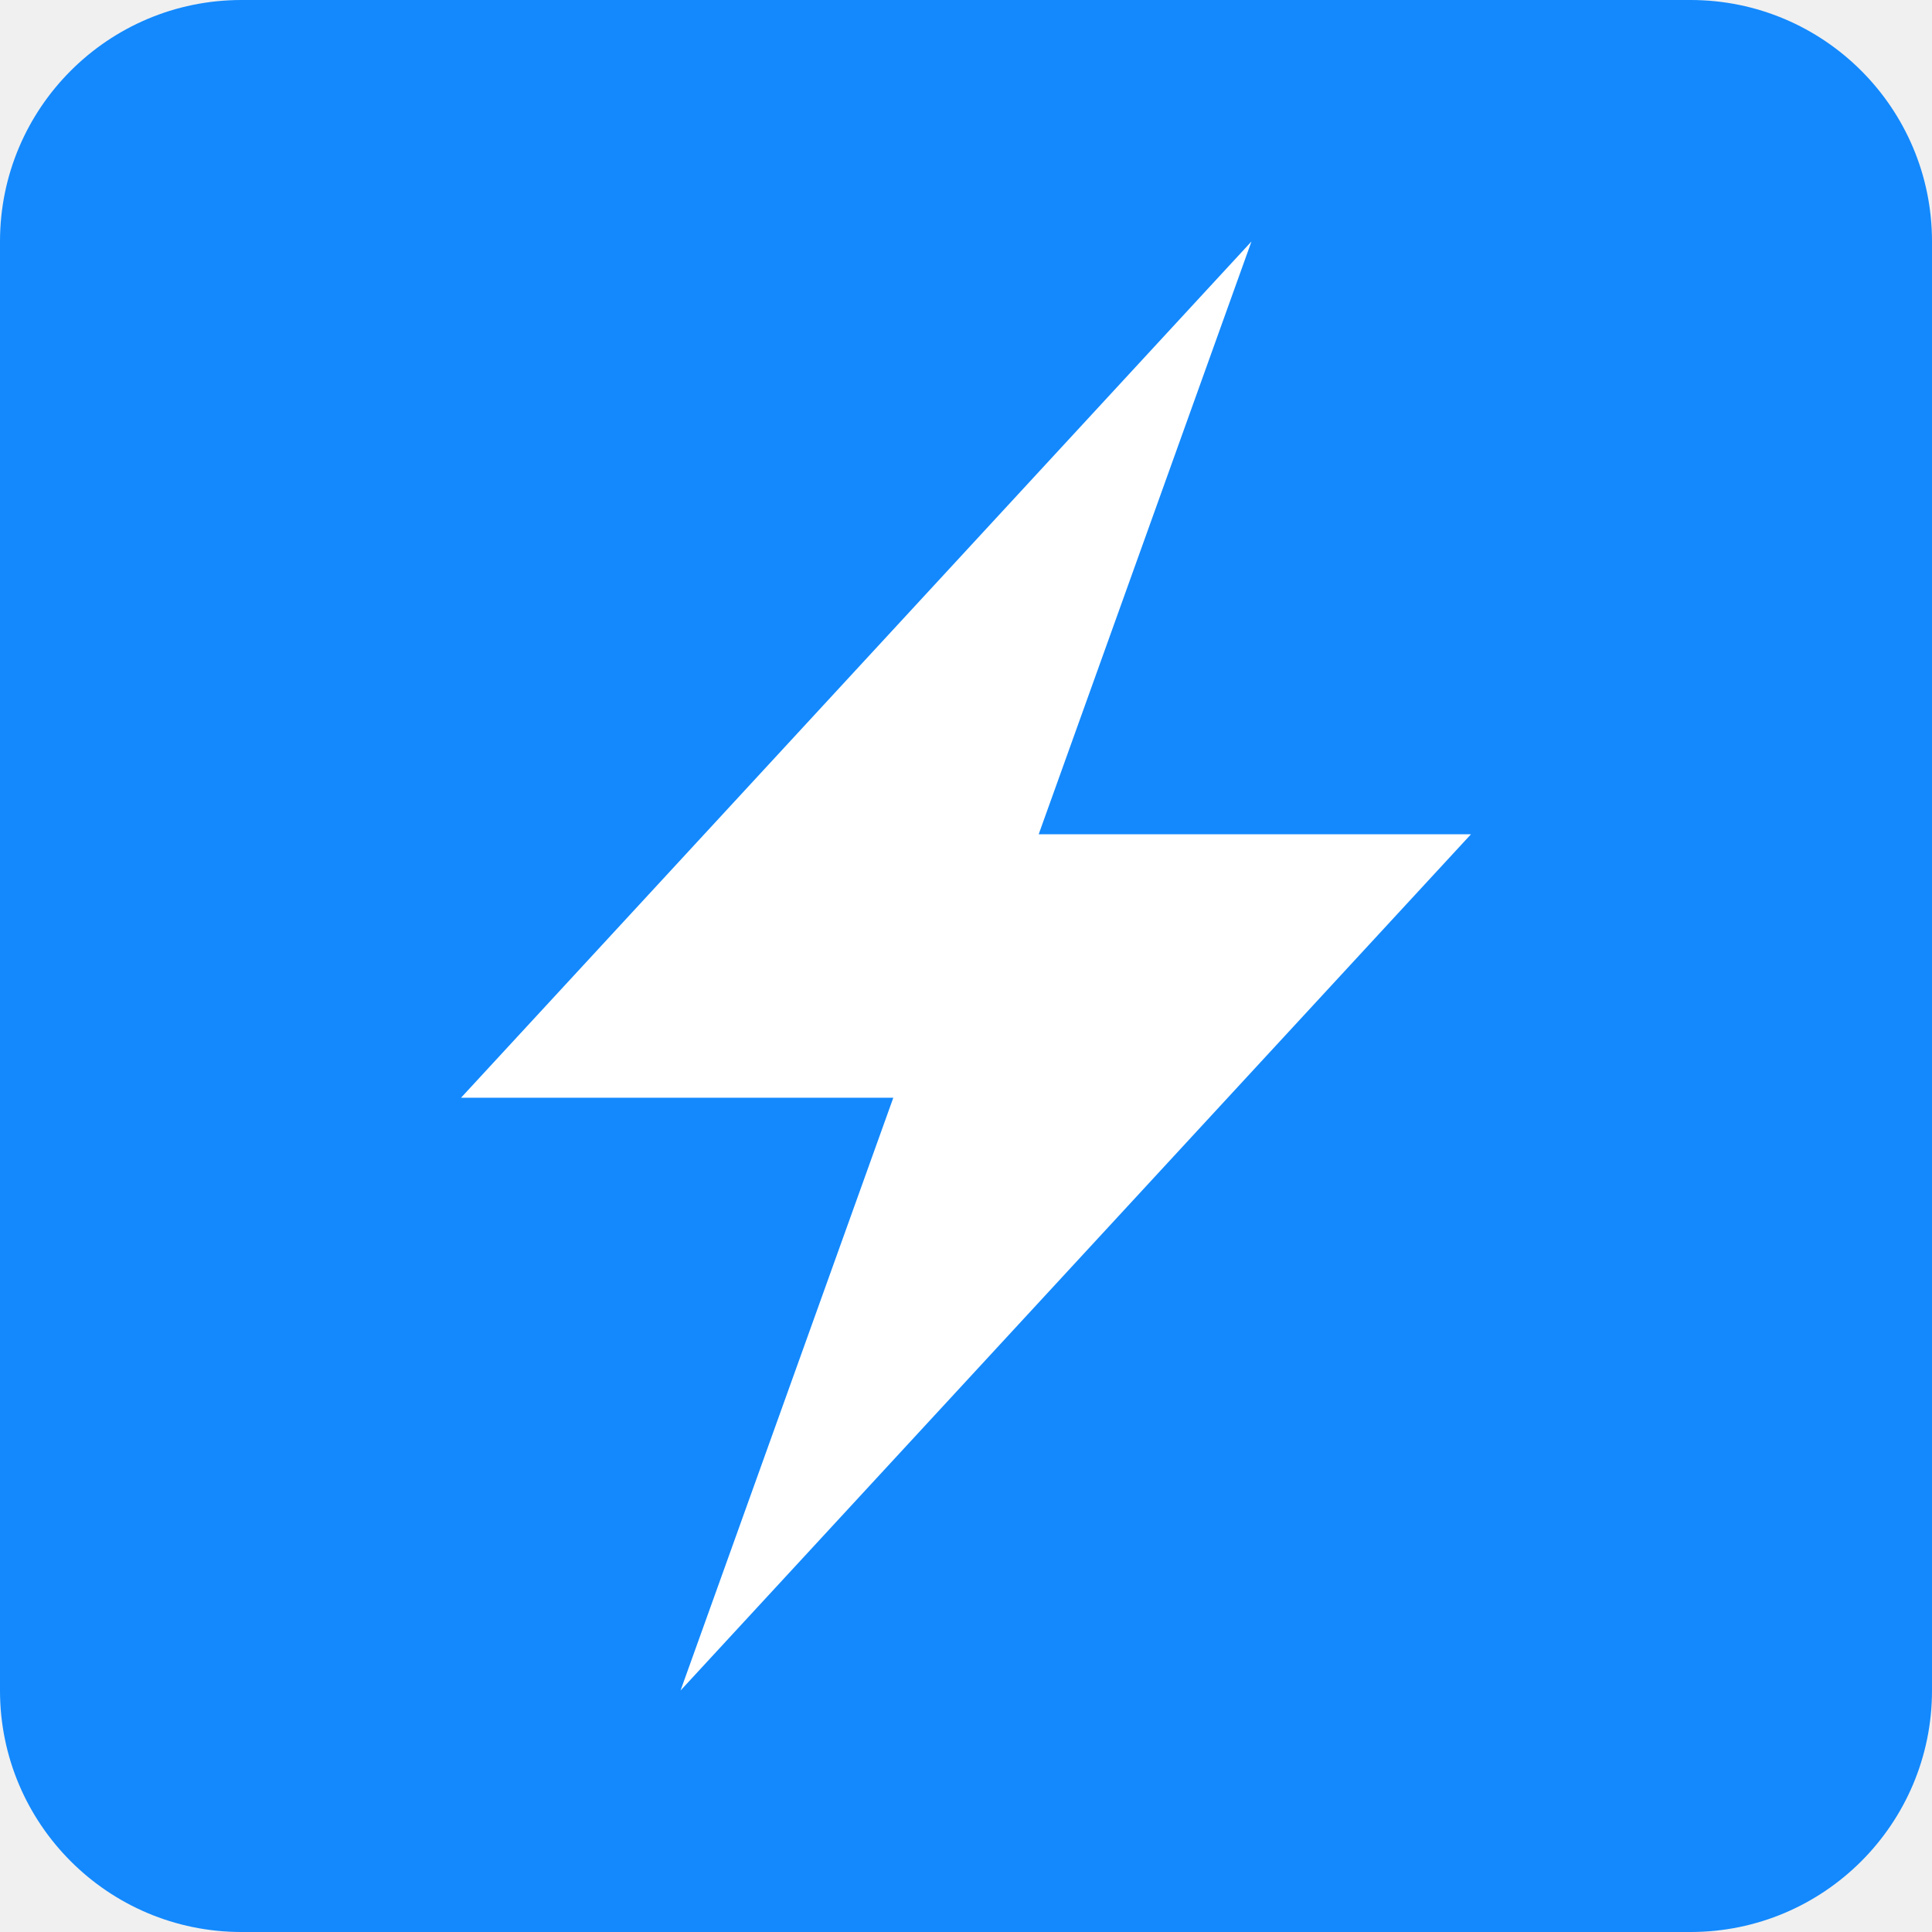
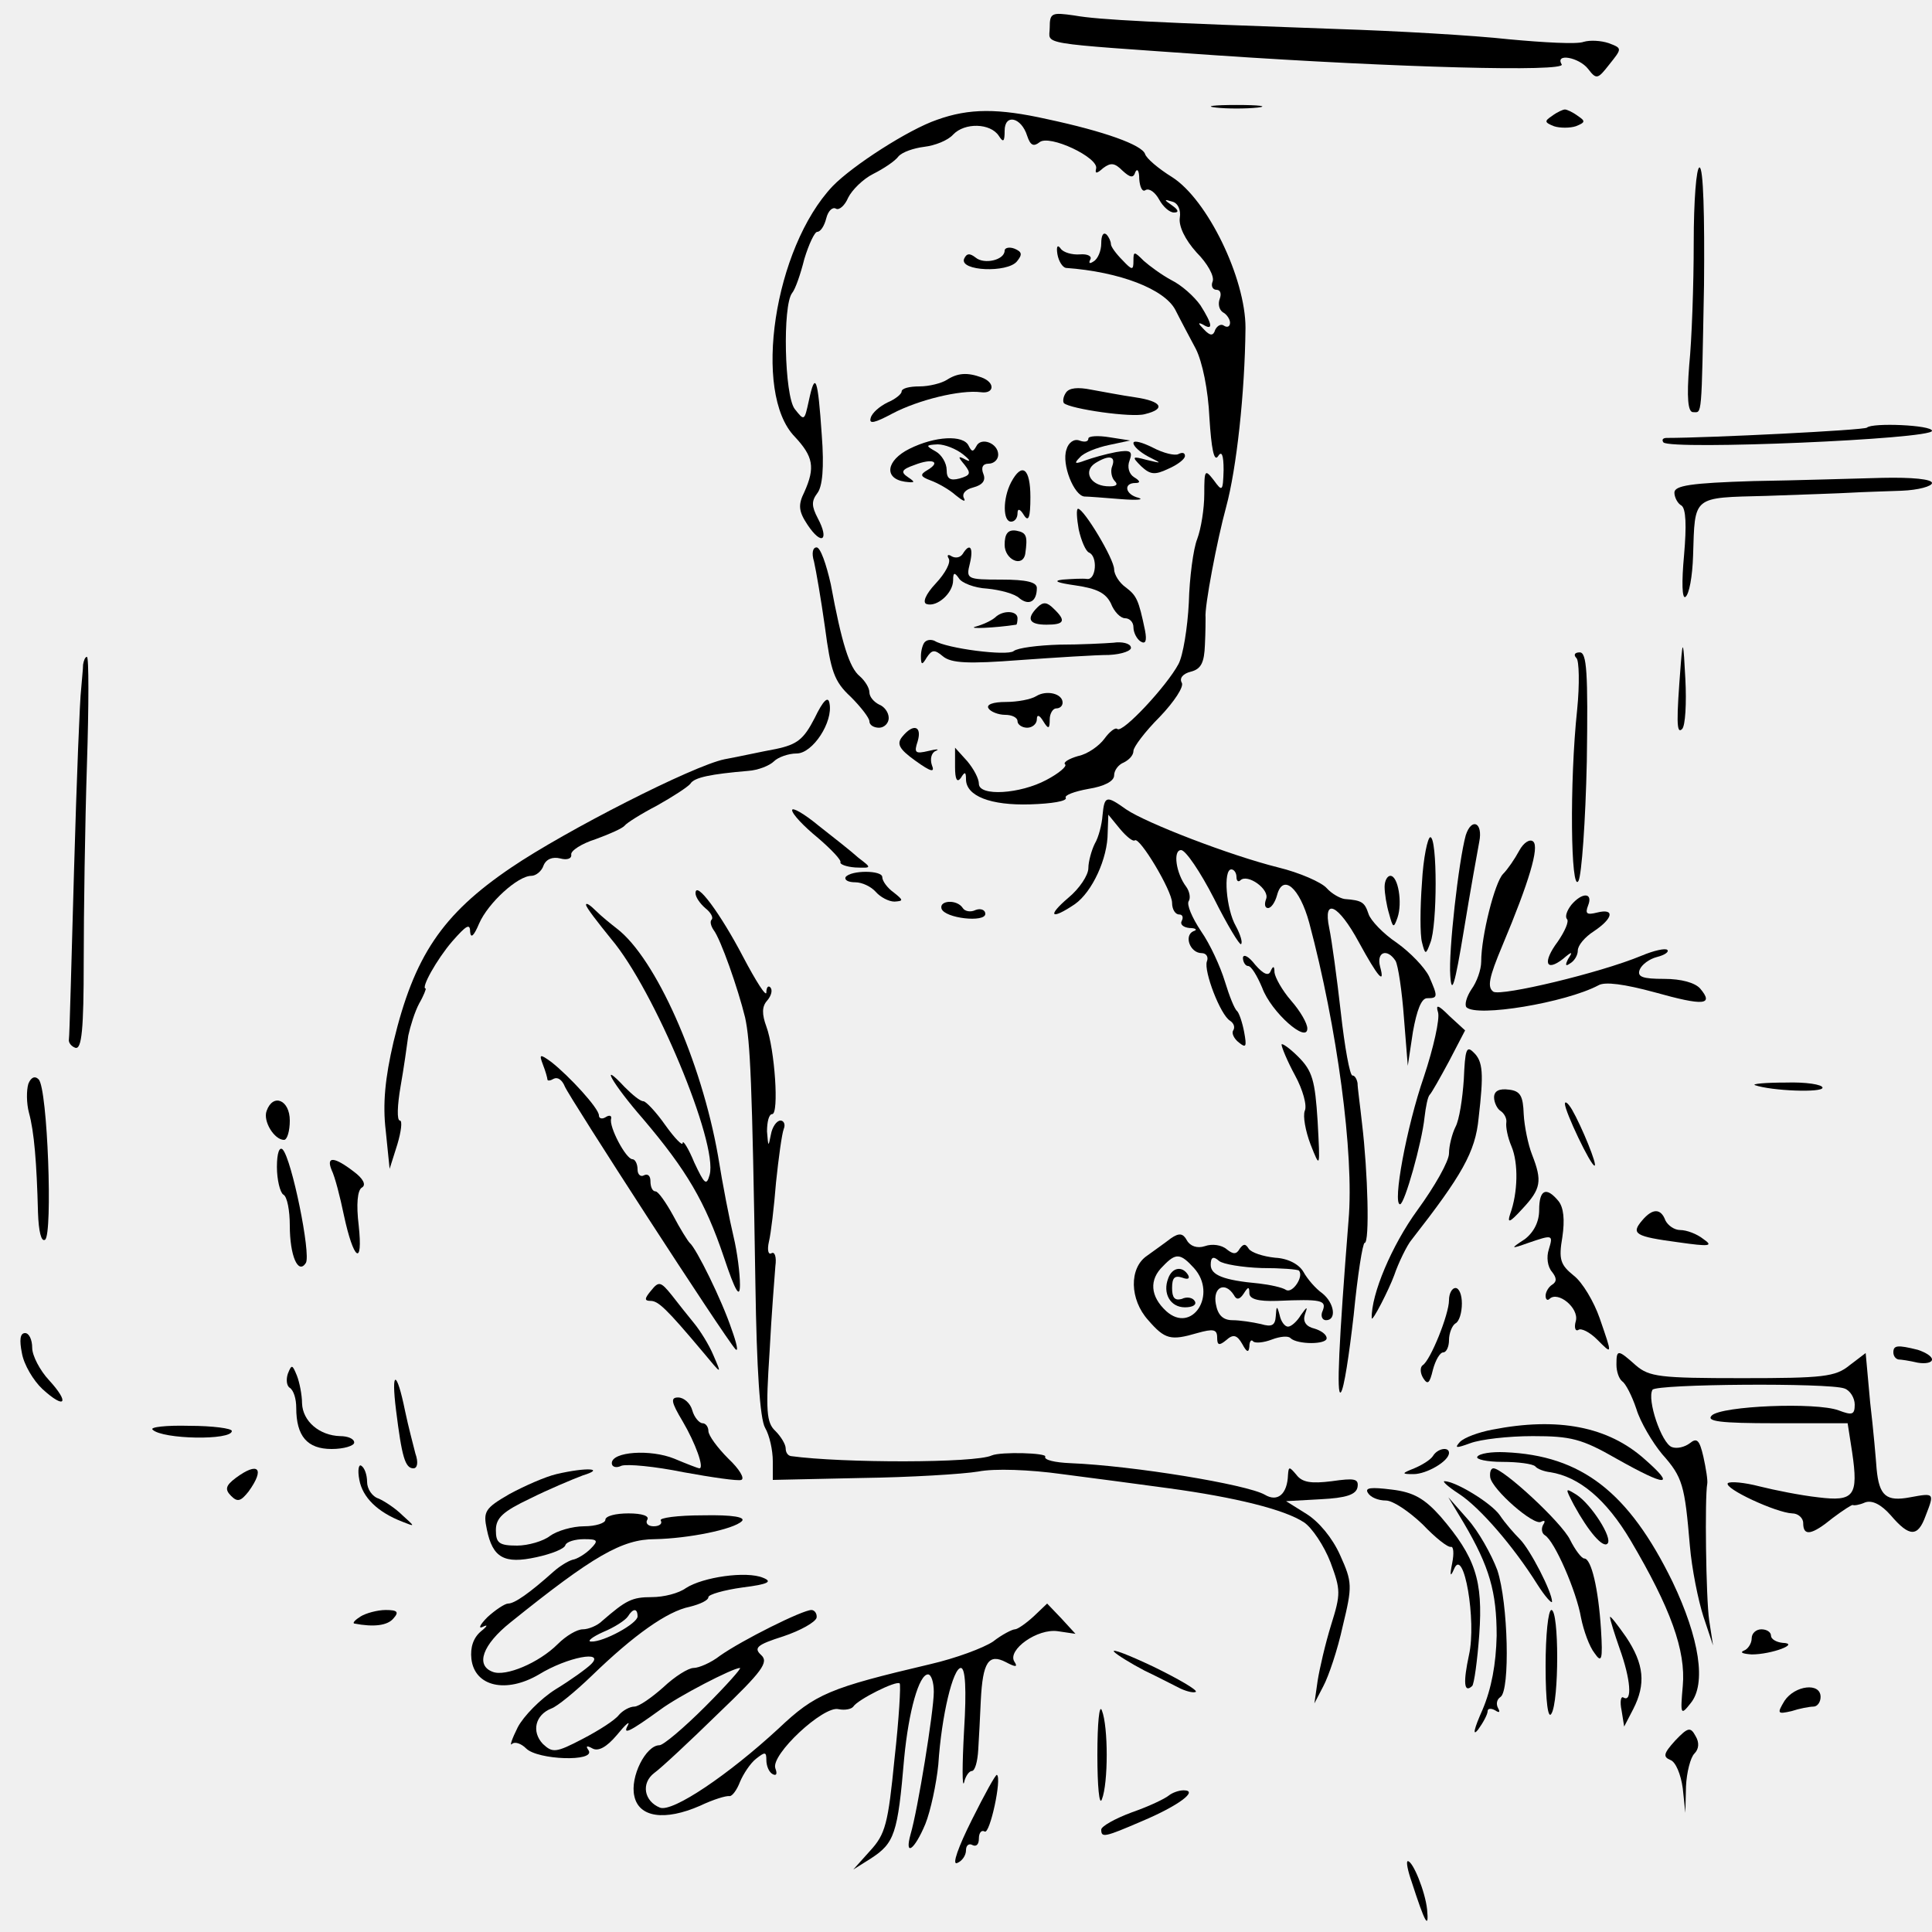
- <svg xmlns="http://www.w3.org/2000/svg" viewBox="0 0 16 16" width="16" height="16">
-   <rect width="16" height="16" rx="2" fill="#1389fd" />
-   <path d="M7.398 9.091h-3.58L10.364 2 8.602 6.909h3.58L5.636 14l1.762-4.909Z" fill="#fff" />
+ <svg xmlns="http://www.w3.org/2000/svg" version="1.0" width="300pt" height="300pt" viewBox="0 0 300 300" preserveAspectRatio="xMidYMid meet">
+   <g transform="translate(0,300) scale(0.1,-0.1)" fill="#000000" stroke="none">
+     <path d="M1630 2957 c0 -27 -26 -23 260 -43 280 -19 542 -26 535 -14 -11 18 27 11 41 -7 13 -17 15 -16 33 7 20 25 20 25 -1 33 -12 4 -29 5 -39 2 -10 -4 -62 -1 -116 4 -54 6 -174 13 -268 16 -280 10 -368 14 -407 21 -35 5 -38 4 -38 -19z" />
+     <path d="M1888 2833 c17 -2 47 -2 65 0 17 2 3 4 -33 4 -36 0 -50 -2 -32 -4z" />
+     <path d="M1455 2814 c-44 -15 -131 -71 -162 -103 -91 -96 -125 -321 -59 -389 29 -31 32 -48 15 -86 -10 -20 -9 -30 5 -51 22 -33 34 -24 16 10 -10 19 -10 27 -1 39 8 10 11 39 7 91 -6 88 -10 100 -20 53 -7 -32 -7 -32 -22 -13 -16 21 -19 161 -4 180 5 6 13 29 19 53 7 23 16 42 20 42 5 0 11 9 14 21 3 12 10 18 15 15 5 -3 14 5 19 17 6 12 23 29 39 37 16 8 34 20 39 27 6 7 24 13 40 15 17 2 37 10 45 19 18 19 58 18 71 -2 7 -11 9 -9 9 8 0 27 26 21 35 -8 5 -15 10 -17 19 -10 15 13 93 -24 88 -41 -2 -8 1 -8 11 1 12 9 18 8 30 -4 12 -11 17 -12 20 -2 3 6 6 2 6 -11 1 -13 5 -21 10 -17 6 3 15 -4 21 -15 6 -11 16 -20 23 -20 8 0 7 4 -3 11 -13 9 -13 10 0 6 9 -2 14 -13 12 -25 -2 -13 8 -34 26 -54 17 -17 28 -37 25 -45 -3 -7 0 -13 6 -13 6 0 8 -6 5 -14 -3 -8 -1 -17 5 -21 6 -3 11 -11 11 -16 0 -6 -4 -8 -9 -5 -5 4 -11 0 -14 -6 -3 -10 -8 -10 -18 1 -9 9 -9 11 -1 7 16 -10 15 0 -4 30 -10 14 -29 31 -45 39 -15 8 -34 22 -43 30 -15 15 -16 15 -16 0 0 -15 -2 -15 -17 1 -10 10 -18 21 -18 25 0 4 -3 11 -7 15 -5 4 -8 -2 -8 -14 0 -11 -5 -24 -12 -28 -6 -4 -8 -3 -5 3 3 5 -4 9 -16 8 -12 -1 -26 3 -30 9 -5 7 -7 3 -5 -9 2 -11 8 -20 13 -21 84 -6 153 -33 170 -65 8 -16 23 -44 32 -61 10 -20 19 -63 21 -107 3 -47 7 -68 13 -60 6 10 9 3 9 -21 -1 -33 -2 -34 -15 -16 -14 18 -15 17 -15 -21 0 -23 -5 -54 -11 -70 -6 -15 -12 -60 -13 -99 -2 -39 -9 -82 -16 -95 -18 -34 -87 -108 -95 -101 -3 3 -12 -4 -20 -15 -8 -11 -26 -24 -41 -27 -14 -4 -24 -10 -20 -13 3 -3 -10 -14 -29 -24 -41 -22 -105 -26 -105 -6 0 8 -8 23 -18 35 l-19 21 0 -30 c0 -19 3 -25 9 -17 6 10 8 10 8 -2 0 -26 38 -41 100 -39 33 1 57 5 55 10 -3 4 13 10 35 14 25 4 40 12 40 21 0 8 7 17 15 20 8 4 15 11 15 18 0 6 18 30 41 53 22 23 38 47 34 53 -4 7 2 14 14 17 16 4 21 14 22 42 1 20 1 39 1 42 -2 16 18 121 32 172 16 59 29 176 30 278 0 77 -59 199 -114 234 -21 13 -40 29 -42 36 -5 14 -63 35 -152 54 -76 17 -121 17 -171 -1z" />
+     <path d="M2410 2820 c-12 -8 -12 -10 3 -16 9 -3 25 -3 34 0 15 6 15 8 3 16 -8 6 -17 10 -20 10 -3 0 -12 -4 -20 -10z" />
+     <path d="M2630 2623 c0 -65 -3 -151 -7 -190 -4 -51 -2 -73 6 -73 14 0 13 -13 17 198 1 107 -1 182 -7 182 -5 0 -9 -52 -9 -117z" />
+     <path d="M1560 2611 c0 -15 -32 -22 -45 -11 -9 7 -14 7 -18 -2 -7 -19 67 -22 82 -4 9 11 8 15 -4 20 -8 3 -15 1 -15 -3z" />
+     <path d="M1470 2410 c-8 -5 -27 -10 -42 -10 -16 0 -28 -3 -28 -8 0 -4 -10 -12 -22 -17 -12 -6 -24 -16 -26 -24 -3 -10 6 -8 34 7 40 21 105 37 137 33 21 -3 23 15 1 23 -22 8 -37 7 -54 -4z" />
+     <path d="M1655 2390 c-4 -6 -5 -13 -3 -16 10 -9 106 -23 126 -17 33 8 26 20 -15 26 -21 3 -52 9 -69 12 -20 4 -34 3 -39 -5z" />
+     <path d="M2899 2336 c-4 -4 -246 -16 -311 -16 -6 0 -8 -3 -5 -7 13 -12 417 5 417 18 0 9 -93 13 -101 5z" />
+     <path d="M1690 2319 c0 -5 -6 -6 -14 -3 -8 3 -17 -3 -20 -14 -8 -23 12 -72 28 -73 6 0 31 -2 56 -4 25 -2 37 -1 28 2 -21 5 -24 23 -5 23 8 0 8 3 -2 9 -8 5 -11 16 -7 26 5 14 2 17 -21 13 -16 -3 -37 -9 -48 -13 -16 -6 -18 -5 -8 5 6 7 26 15 45 19 l33 7 -32 5 c-18 3 -33 2 -33 -2z m37 -43 c-3 -7 -1 -18 4 -23 6 -6 2 -9 -13 -8 -26 2 -36 24 -17 36 21 13 32 11 26 -5z" />
+     <path d="M1412 2303 c-36 -18 -40 -46 -7 -51 16 -2 17 -1 5 7 -12 8 -10 12 10 19 28 11 42 5 20 -8 -12 -7 -11 -10 5 -16 11 -4 29 -14 39 -23 11 -9 16 -11 13 -5 -4 7 2 14 14 17 15 4 20 11 16 21 -4 10 -1 16 8 16 8 0 15 6 15 14 0 18 -27 28 -34 13 -5 -9 -7 -9 -12 1 -8 17 -52 15 -92 -5z m84 -9 c10 -8 12 -12 4 -8 -13 7 -13 5 -2 -8 10 -13 9 -16 -8 -21 -15 -4 -20 0 -20 13 0 11 -8 24 -17 29 -16 9 -16 10 3 11 11 0 29 -7 40 -16z" />
+     <path d="M1760 2312 c0 -5 10 -14 23 -21 22 -11 22 -11 -3 -5 -22 6 -23 5 -8 -10 14 -13 21 -14 42 -4 14 6 26 15 26 20 0 5 -4 6 -10 3 -5 -3 -23 1 -40 10 -16 8 -30 12 -30 7z" />
+     <path d="M1570 2251 c-13 -25 -13 -61 0 -61 6 0 10 6 10 13 0 8 4 7 10 -3 7 -11 10 -4 10 28 0 45 -13 55 -30 23z" />
+     <path d="M2723 2253 c-98 -3 -123 -7 -123 -18 0 -7 5 -17 11 -20 7 -5 8 -31 4 -77 -4 -43 -3 -68 2 -65 6 4 11 32 12 64 3 94 -2 90 114 93 56 2 116 4 132 5 17 1 51 2 78 3 26 1 47 7 47 12 0 6 -31 9 -77 8 -43 -1 -133 -4 -200 -5z" />
+     <path d="M1675 2178 c4 -18 11 -34 16 -36 14 -6 11 -43 -3 -41 -7 1 -24 0 -38 -1 -16 -2 -8 -5 20 -9 34 -5 47 -12 55 -28 5 -13 15 -23 22 -23 7 0 13 -6 13 -14 0 -8 5 -18 11 -22 8 -5 10 1 7 17 -10 48 -13 54 -30 67 -10 7 -18 20 -18 28 0 16 -47 94 -56 94 -3 0 -2 -15 1 -32z" />
+     <path d="M1560 2154 c0 -23 28 -36 32 -14 4 28 2 33 -14 36 -13 2 -18 -5 -18 -22z" />
+     <path d="M1264 2128 c3 -13 11 -59 17 -102 9 -68 14 -84 40 -108 16 -16 29 -33 29 -38 0 -6 7 -10 15 -10 8 0 15 7 15 15 0 9 -7 18 -15 21 -8 4 -15 12 -15 19 0 7 -7 18 -15 25 -16 13 -28 51 -45 143 -7 31 -16 57 -22 57 -6 0 -8 -9 -4 -22z" />
+     <path d="M1495 2140 c-4 -6 -11 -7 -17 -4 -6 4 -8 2 -5 -3 4 -6 -5 -23 -20 -39 -16 -17 -21 -30 -14 -32 16 -5 41 17 41 37 0 12 2 13 9 3 4 -7 24 -15 44 -16 20 -2 43 -8 50 -15 15 -12 27 -5 27 16 0 9 -16 13 -55 13 -54 0 -55 1 -49 25 6 25 0 33 -11 15z" />
+     <path d="M1611 2057 c-18 -18 -13 -27 14 -27 28 0 31 6 11 25 -10 10 -16 11 -25 2z" />
+     <path d="M1545 2041 c-6 -5 -19 -11 -30 -14 -15 -4 31 -2 63 3 1 0 2 5 2 10 0 12 -23 13 -35 1z" />
+     <path d="M1436 2003 c-3 -3 -6 -13 -6 -22 0 -14 2 -14 9 -2 8 12 12 13 25 2 13 -11 40 -12 119 -6 56 4 119 8 139 8 21 1 36 7 34 12 -1 6 -14 9 -27 7 -13 -1 -51 -3 -84 -3 -33 -1 -65 -5 -71 -10 -10 -8 -104 4 -123 16 -5 2 -11 2 -15 -2z" />
+     <path d="M2610 1970 c-7 -89 -7 -111 2 -102 5 5 7 40 5 78 -3 58 -4 62 -7 24z" />
+     <path d="M2448 1978 c4 -4 5 -40 1 -80 -12 -112 -10 -286 2 -266 5 9 11 93 13 186 2 138 0 169 -11 169 -8 0 -10 -4 -5 -9z" />
+     <path d="M129 1968 c0 -7 -2 -24 -3 -38 -2 -14 -7 -140 -11 -280 -4 -140 -7 -259 -8 -264 -1 -5 4 -11 10 -13 10 -3 13 29 13 134 0 76 2 213 5 306 3 92 3 167 0 167 -3 0 -5 -6 -6 -12z" />
+     <path d="M1609 1919 c-8 -5 -29 -9 -47 -9 -20 0 -31 -4 -27 -10 3 -5 15 -10 26 -10 10 0 19 -4 19 -10 0 -5 7 -10 15 -10 8 0 15 6 15 13 0 8 4 7 10 -3 8 -13 10 -12 10 3 0 9 5 17 10 17 6 0 10 4 10 9 0 14 -25 20 -41 10z" />
+     <path d="M1265 1885 c-17 -33 -27 -41 -60 -48 -22 -4 -58 -12 -80 -16 -49 -10 -247 -111 -331 -168 -108 -73 -151 -138 -183 -271 -13 -56 -17 -96 -12 -138 l6 -59 12 38 c6 20 8 37 4 37 -5 0 -4 24 1 53 5 28 10 64 12 79 3 14 10 37 17 50 7 12 11 23 10 23 -8 0 17 45 41 73 22 25 28 29 28 15 1 -11 6 -6 14 13 14 32 60 74 81 74 7 0 16 7 19 16 4 10 14 14 26 11 11 -3 18 0 17 6 -1 6 16 17 38 24 22 8 42 17 45 21 3 4 25 18 50 31 25 14 48 29 52 34 6 10 32 15 90 20 15 1 33 8 40 15 6 6 22 12 35 12 25 0 57 49 51 78 -2 12 -10 4 -23 -23z" />
+     <path d="M1401 1856 c-9 -11 -5 -19 20 -37 25 -18 31 -19 26 -7 -3 9 -1 19 6 22 7 3 1 3 -11 0 -21 -5 -23 -3 -17 15 7 24 -7 28 -24 7z" />
+     <path d="M1712 1734 c-1 -14 -6 -34 -12 -44 -5 -10 -10 -28 -10 -38 0 -11 -14 -32 -31 -46 -34 -29 -27 -35 10 -10 27 19 51 71 51 111 l1 28 18 -22 c10 -12 20 -20 23 -18 7 7 58 -78 58 -97 0 -10 5 -18 11 -18 5 0 7 -4 4 -10 -3 -5 2 -10 12 -11 10 0 13 -3 6 -5 -15 -7 -5 -34 13 -34 7 0 11 -6 8 -13 -5 -15 21 -83 36 -92 6 -4 8 -10 5 -15 -3 -4 1 -13 9 -19 11 -9 12 -6 8 16 -3 16 -8 30 -11 33 -4 3 -12 23 -19 46 -7 23 -23 58 -37 78 -14 21 -23 42 -19 47 3 5 1 15 -4 22 -16 21 -21 57 -8 57 7 0 30 -34 51 -75 21 -42 40 -73 42 -71 3 2 -1 15 -8 28 -15 26 -20 88 -7 88 4 0 8 -5 8 -12 0 -6 3 -8 6 -5 11 11 46 -14 40 -29 -3 -8 -2 -14 3 -14 5 0 11 9 14 20 9 34 35 12 50 -43 43 -161 70 -359 61 -462 -15 -189 -19 -274 -12 -267 5 5 13 59 20 120 6 62 14 112 17 112 8 0 5 110 -4 185 -3 28 -7 56 -7 63 -1 6 -4 12 -8 12 -4 0 -12 44 -18 98 -6 53 -14 112 -18 131 -10 48 14 37 46 -22 30 -55 41 -67 33 -38 -6 23 11 29 24 9 4 -7 10 -47 13 -88 l6 -75 8 53 c6 33 13 52 22 52 17 0 17 2 3 34 -7 14 -29 37 -50 52 -21 14 -41 35 -44 45 -6 18 -10 21 -37 23 -7 1 -20 8 -28 17 -8 9 -42 24 -75 32 -76 19 -205 69 -236 90 -31 22 -34 22 -37 -9z" />
+     <path d="M1230 1742 c0 -6 18 -25 40 -43 21 -18 37 -35 35 -38 -1 -3 9 -7 23 -8 26 -1 26 -1 5 15 -11 10 -39 32 -62 50 -23 19 -41 29 -41 24z" />
+     <path d="M2276 1703 c-11 -40 -27 -181 -24 -218 2 -31 7 -15 21 70 10 61 21 122 24 138 6 30 -12 38 -21 10z" />
+     <path d="M2208 1629 c-3 -39 -3 -81 0 -92 5 -20 6 -20 13 -1 11 27 11 164 0 164 -4 0 -11 -32 -13 -71z" />
+     <path d="M2359 1679 c-7 -13 -18 -29 -25 -36 -13 -13 -34 -97 -34 -136 0 -13 -7 -32 -15 -43 -8 -12 -11 -24 -8 -28 16 -16 154 7 205 34 10 6 40 2 88 -11 75 -21 92 -20 70 6 -8 9 -29 15 -56 15 -33 0 -42 3 -38 14 3 8 15 17 27 20 12 3 19 8 16 11 -3 3 -21 -1 -40 -9 -65 -27 -217 -63 -230 -56 -10 7 -7 22 14 72 42 100 57 152 48 161 -5 5 -15 -1 -22 -14z" />
+     <path d="M1313 1638 c-2 -5 5 -8 15 -8 11 0 25 -7 32 -15 7 -8 20 -15 29 -15 14 1 14 2 -1 14 -10 7 -18 18 -18 24 0 11 -49 11 -57 0z" />
+     <path d="M2150 1623 c0 -10 3 -29 7 -42 6 -22 7 -23 13 -6 8 23 1 65 -11 65 -5 0 -9 -8 -9 -17z" />
+     <path d="M1080 1613 c0 -6 7 -16 15 -23 9 -7 13 -15 10 -18 -3 -3 -1 -10 3 -16 11 -14 38 -91 49 -136 8 -37 11 -99 16 -415 2 -131 7 -208 15 -222 7 -12 12 -35 12 -52 l0 -29 138 3 c75 1 157 6 181 10 25 5 80 3 130 -4 47 -6 122 -16 166 -22 103 -14 180 -33 210 -53 12 -8 31 -36 41 -62 16 -43 16 -49 1 -97 -9 -29 -18 -68 -21 -87 l-5 -35 14 27 c8 15 22 56 30 93 15 62 15 68 -4 110 -12 27 -33 52 -52 64 l-32 20 54 3 c39 2 55 7 57 19 2 13 -5 14 -40 9 -32 -4 -46 -2 -55 10 -11 13 -12 13 -13 0 -1 -30 -16 -43 -36 -31 -28 16 -204 45 -302 49 -24 1 -41 5 -39 10 4 6 -69 8 -83 2 -25 -12 -232 -12 -312 -1 -5 1 -8 6 -8 12 0 6 -7 18 -16 27 -14 13 -15 31 -9 123 3 59 8 119 9 133 2 14 -1 23 -6 20 -5 -3 -7 5 -4 18 3 12 8 54 11 92 4 38 9 75 12 83 3 7 0 13 -5 13 -6 0 -13 -10 -15 -22 -4 -20 -4 -19 -6 5 0 15 3 27 8 27 11 0 4 101 -9 136 -7 19 -7 31 1 40 7 8 9 17 5 21 -3 3 -6 0 -6 -8 0 -8 -16 17 -36 55 -35 67 -74 120 -74 99z" />
+     <path d="M2440 1595 c-7 -9 -10 -18 -7 -22 4 -3 -3 -19 -14 -35 -24 -32 -19 -48 8 -27 14 12 16 12 8 0 -5 -10 -4 -12 3 -7 7 4 12 13 12 20 0 8 11 21 25 30 30 20 33 36 5 29 -16 -4 -19 -2 -14 11 8 20 -9 21 -26 1z" />
+     <path d="M910 1595 c0 -4 18 -27 39 -53 67 -79 166 -317 153 -366 -5 -18 -8 -15 -24 19 -9 22 -18 36 -18 30 0 -5 -12 7 -27 28 -14 20 -30 37 -34 37 -5 0 -17 10 -29 22 -41 44 -19 5 29 -50 67 -79 96 -128 125 -214 18 -54 25 -65 25 -43 0 17 -4 50 -10 75 -6 25 -17 81 -24 125 -26 148 -97 307 -157 353 -9 7 -24 19 -33 28 -8 8 -15 13 -15 9z" />
+     <path d="M1462 1589 c5 -15 68 -22 68 -8 0 6 -7 9 -15 6 -8 -4 -17 -2 -20 3 -9 14 -37 12 -33 -1z" />
+     <path d="M1930 1513 c0 -7 4 -13 8 -13 5 0 14 -15 22 -34 14 -38 70 -87 70 -63 0 8 -11 27 -25 43 -14 16 -25 36 -26 44 0 10 -2 11 -6 2 -3 -8 -11 -5 -24 10 -10 13 -18 17 -19 11z" />
+     <path d="M2233 1428 c3 -10 -7 -55 -22 -100 -27 -78 -49 -198 -37 -198 7 0 34 96 38 135 2 17 5 32 8 35 3 3 16 26 30 52 l25 48 -24 22 c-18 18 -22 19 -18 6z" />
+     <path d="M1990 1378 c0 -4 9 -26 21 -48 12 -22 19 -47 15 -55 -3 -8 1 -31 9 -52 15 -38 15 -38 11 36 -4 63 -8 78 -30 100 -14 14 -26 22 -26 19z" />
+     <path d="M2273 1324 c-2 -30 -7 -63 -13 -74 -5 -10 -10 -29 -10 -41 0 -12 -22 -51 -49 -88 -40 -55 -72 -131 -71 -168 1 -6 27 45 35 67 6 18 20 47 27 55 78 100 99 136 104 189 8 69 7 88 -8 102 -11 11 -13 4 -15 -42z" />
+     <path d="M843 1347 c4 -10 7 -21 7 -23 0 -3 5 -2 10 1 6 3 13 -2 17 -12 7 -17 247 -388 265 -408 5 -5 2 9 -6 31 -15 45 -55 126 -65 134 -3 3 -15 22 -26 43 -11 20 -23 37 -27 37 -5 0 -8 7 -8 16 0 8 -4 12 -10 9 -5 -3 -10 1 -10 9 0 9 -4 16 -8 16 -10 0 -37 51 -33 63 1 5 -3 6 -9 2 -5 -3 -10 -2 -10 3 0 11 -46 61 -74 83 -18 13 -19 12 -13 -4z" />
+     <path d="M44 1317 c-3 -10 -3 -30 1 -45 8 -29 12 -77 14 -155 1 -29 5 -46 11 -42 12 8 4 235 -10 249 -6 6 -12 3 -16 -7z" />
+     <path d="M2725 1315 c26 -9 105 -12 105 -4 0 5 -26 9 -57 8 -32 0 -53 -2 -48 -4z" />
+     <path d="M2320 1296 c0 -8 5 -18 10 -21 6 -4 10 -12 9 -18 -1 -7 2 -23 8 -37 11 -26 10 -72 -2 -105 -5 -15 -1 -14 19 8 29 31 31 43 15 84 -6 15 -12 44 -13 63 -1 28 -5 36 -23 38 -15 2 -23 -2 -23 -12z" />
+     <path d="M414 1275 c-6 -16 12 -45 27 -45 5 0 9 14 9 30 0 32 -26 43 -36 15z" />
+     <path d="M2430 1286 c0 -12 40 -96 46 -96 5 0 -20 61 -35 87 -6 10 -11 14 -11 9z" />
+     <path d="M430 1188 c0 -20 5 -40 10 -43 6 -3 10 -25 10 -48 0 -47 13 -77 25 -58 8 14 -22 161 -36 176 -5 5 -9 -5 -9 -27z" />
+     <path d="M515 1183 c5 -10 13 -41 19 -70 15 -70 30 -81 23 -16 -4 33 -2 55 5 59 7 4 2 14 -13 25 -30 23 -43 24 -34 2z" />
+     <path d="M2390 1121 c0 -18 -8 -34 -22 -45 -23 -15 -23 -16 5 -6 38 13 39 13 32 -10 -4 -12 -2 -27 5 -35 7 -9 8 -15 0 -20 -5 -3 -10 -11 -10 -17 0 -6 3 -8 6 -5 13 13 46 -14 41 -34 -3 -10 -1 -17 4 -14 4 3 17 -3 29 -15 24 -24 24 -25 4 33 -9 26 -27 56 -40 66 -21 17 -24 25 -18 60 4 27 2 46 -6 56 -19 23 -30 18 -30 -14z" />
+     <path d="M2550 1105 c-18 -21 -11 -25 56 -34 49 -7 55 -6 39 5 -10 8 -26 14 -36 14 -9 0 -19 7 -23 15 -7 19 -20 19 -36 0z" />
+     <path d="M1818 1077 c-9 -7 -26 -19 -37 -27 -28 -19 -27 -68 2 -100 26 -30 35 -32 76 -20 25 7 31 6 31 -7 0 -12 3 -13 14 -4 11 10 17 8 25 -6 7 -13 10 -14 11 -4 0 8 3 12 6 8 3 -3 16 -2 29 3 13 5 26 6 29 2 11 -10 56 -10 56 0 0 6 -9 12 -19 15 -13 3 -18 11 -15 21 5 14 4 14 -6 0 -6 -10 -15 -18 -20 -18 -5 0 -11 8 -13 18 -4 15 -5 15 -6 -2 -1 -14 -6 -17 -23 -12 -13 3 -33 6 -44 6 -15 0 -23 8 -26 25 -5 26 14 36 28 14 4 -8 9 -7 15 2 7 11 9 12 9 1 0 -9 13 -13 43 -12 69 3 77 1 71 -15 -4 -8 -1 -15 5 -15 17 0 13 27 -6 42 -10 7 -23 22 -29 33 -7 12 -24 21 -44 22 -19 2 -37 8 -41 14 -5 8 -8 8 -14 0 -5 -9 -10 -9 -20 -1 -8 7 -23 9 -34 5 -12 -4 -23 0 -28 9 -6 11 -12 12 -25 3z m36 -46 c37 -41 -3 -103 -43 -67 -25 23 -27 49 -5 70 20 21 27 20 48 -3z m105 0 c30 0 56 -2 58 -4 8 -9 -10 -36 -20 -30 -6 4 -25 8 -42 10 -55 5 -75 13 -75 29 0 12 4 14 13 6 6 -5 36 -10 66 -11z" />
+     <path d="M1814 1015 c-9 -23 3 -45 26 -45 12 0 19 4 15 10 -3 5 -12 7 -20 3 -11 -3 -15 2 -15 17 0 16 4 20 16 16 8 -3 12 -2 9 4 -9 15 -25 12 -31 -5z" />
+     <path d="M1011 996 c-10 -12 -11 -16 -1 -16 12 0 24 -11 82 -80 29 -35 29 -35 16 -5 -7 17 -21 39 -30 50 -9 11 -25 31 -35 44 -17 21 -20 22 -32 7z" />
+     <path d="M2250 981 c0 -22 -29 -94 -41 -101 -4 -3 -4 -12 1 -20 7 -11 10 -8 15 13 4 15 11 27 16 27 5 0 9 9 9 19 0 11 5 23 10 26 6 3 10 17 10 31 0 13 -4 24 -10 24 -5 0 -10 -8 -10 -19z" />
+     <path d="M34 899 c3 -18 18 -43 32 -56 35 -32 43 -22 10 14 -14 15 -26 38 -26 50 0 13 -5 23 -11 23 -8 0 -9 -11 -5 -31z" />
+     <path d="M2940 900 c0 -5 3 -10 8 -11 4 0 17 -2 30 -5 12 -2 22 0 22 5 0 5 -10 11 -22 15 -32 8 -38 7 -38 -4z" />
+     <path d="M2510 881 c0 -11 4 -22 9 -26 5 -3 15 -22 22 -43 6 -20 25 -52 40 -70 32 -36 35 -48 43 -142 3 -36 13 -85 21 -110 l15 -45 -6 39 c-5 34 -7 191 -3 212 1 5 -2 24 -6 42 -6 26 -10 30 -21 21 -8 -6 -20 -9 -28 -6 -16 6 -39 74 -30 89 6 9 274 11 298 2 9 -3 16 -15 16 -25 0 -16 -4 -17 -25 -9 -35 13 -182 7 -197 -8 -9 -9 12 -12 99 -12 l112 0 7 -45 c10 -68 3 -77 -53 -70 -27 3 -67 11 -91 17 -23 6 -45 8 -49 5 -7 -8 75 -46 100 -47 9 0 17 -7 17 -15 0 -21 13 -19 46 8 16 12 30 21 31 20 2 -1 10 0 19 4 11 4 25 -3 40 -20 29 -34 42 -34 54 -1 14 36 14 36 -24 29 -37 -7 -48 2 -52 44 -1 14 -5 61 -10 103 l-7 77 -25 -19 c-22 -18 -41 -20 -167 -20 -128 0 -144 2 -165 20 -28 25 -30 25 -30 1z" />
+     <path d="M447 867 c-3 -9 -2 -19 3 -22 6 -4 10 -17 10 -31 0 -44 17 -64 55 -64 19 0 35 5 35 10 0 6 -10 10 -22 10 -32 1 -58 23 -59 51 0 13 -4 33 -8 43 -7 17 -8 18 -14 3z" />
+     <path d="M615 810 c9 -72 14 -90 27 -90 6 0 8 9 3 23 -3 12 -11 42 -16 66 -13 64 -22 65 -14 1z" />
+     <path d="M1060 793 c20 -34 34 -73 26 -73 -2 0 -20 7 -39 15 -37 15 -97 11 -97 -7 0 -6 7 -8 15 -4 9 3 52 -1 96 -10 44 -8 85 -14 90 -12 6 2 -3 17 -20 33 -17 17 -31 36 -31 43 0 6 -4 12 -9 12 -5 0 -13 9 -16 20 -3 11 -13 20 -22 20 -12 0 -11 -7 7 -37z" />
+     <path d="M237 780 c15 -15 123 -17 123 -2 0 4 -30 8 -66 8 -36 1 -62 -2 -57 -6z" />
+     <path d="M2317 780 c-21 -4 -43 -12 -50 -19 -9 -10 -6 -10 16 -2 16 6 59 11 97 11 59 0 76 -4 130 -35 78 -44 93 -44 44 -1 -57 51 -135 66 -237 46z" />
+     <path d="M2225 739 c-4 -6 -17 -14 -29 -19 -20 -8 -20 -9 -1 -9 20 0 55 20 55 33 0 10 -18 7 -25 -5z" />
+     <path d="M2294 738 c-3 -4 15 -8 39 -8 24 0 47 -3 51 -7 3 -4 14 -8 23 -9 45 -7 87 -42 125 -106 62 -105 86 -171 81 -226 -4 -45 -3 -46 12 -27 25 30 14 101 -28 189 -68 139 -141 196 -260 201 -21 1 -40 -2 -43 -7z" />
+     <path d="M558 702 c5 -27 28 -50 67 -65 20 -8 20 -8 0 10 -11 11 -28 22 -37 26 -10 3 -18 15 -18 26 0 11 -4 22 -9 25 -4 3 -6 -7 -3 -22z" />
+     <path d="M366 705 c-16 -12 -17 -18 -7 -28 10 -10 15 -8 27 7 26 36 15 47 -20 21z" />
+     <path d="M864 711 c-17 -4 -49 -18 -73 -31 -38 -22 -41 -27 -35 -55 9 -44 27 -54 77 -43 23 5 44 13 45 19 2 5 15 9 29 9 21 0 23 -2 10 -15 -8 -8 -21 -16 -28 -17 -7 -2 -20 -10 -29 -18 -38 -34 -61 -50 -71 -50 -5 0 -20 -10 -32 -21 -12 -12 -15 -19 -7 -15 8 4 7 1 -3 -7 -12 -10 -17 -25 -15 -43 5 -43 54 -54 105 -24 44 27 103 38 81 16 -7 -7 -32 -25 -55 -39 -24 -15 -50 -42 -59 -59 -9 -18 -13 -30 -9 -26 4 4 14 1 22 -7 18 -18 108 -21 97 -3 -5 7 -3 8 6 3 9 -5 22 2 38 21 13 16 21 23 17 15 -9 -16 3 -10 50 24 28 21 113 65 124 65 3 0 -21 -27 -54 -60 -33 -33 -65 -60 -71 -60 -21 0 -46 -49 -39 -79 7 -33 47 -39 102 -15 21 10 41 16 46 15 4 0 11 9 16 22 5 12 16 29 25 36 14 11 16 11 16 -2 0 -9 4 -19 10 -22 6 -3 7 1 4 9 -8 21 75 98 98 92 10 -2 20 0 23 4 7 11 67 41 72 36 2 -2 -1 -55 -8 -117 -10 -101 -14 -117 -38 -143 l-26 -29 27 17 c37 24 42 38 52 156 7 73 23 130 37 130 5 0 9 -12 9 -27 0 -30 -25 -184 -36 -221 -10 -36 6 -25 23 16 8 20 17 62 20 92 5 77 23 150 35 150 7 0 9 -33 5 -97 -3 -54 -3 -90 0 -81 2 10 8 18 12 18 5 0 9 15 10 33 1 17 3 52 4 77 3 59 12 73 39 59 15 -8 19 -8 13 1 -11 18 36 52 68 47 l27 -4 -22 24 -22 23 -21 -20 c-12 -11 -25 -20 -29 -20 -4 0 -20 -8 -34 -19 -15 -10 -58 -26 -97 -35 -157 -37 -179 -46 -236 -100 -78 -72 -164 -130 -184 -123 -25 10 -30 38 -9 54 10 7 55 49 99 92 69 66 79 80 67 91 -12 11 -7 16 34 29 27 9 50 22 52 29 1 6 -3 12 -8 12 -14 0 -108 -47 -142 -71 -14 -11 -33 -19 -41 -19 -8 0 -29 -13 -47 -30 -18 -16 -38 -30 -45 -30 -7 0 -18 -6 -24 -13 -6 -8 -31 -24 -56 -37 -42 -22 -47 -22 -62 -8 -18 19 -12 45 13 55 9 3 37 26 63 51 65 63 117 100 152 107 16 4 29 10 29 15 0 4 24 11 53 15 40 5 47 9 32 15 -26 11 -94 1 -120 -16 -11 -8 -34 -14 -53 -14 -31 0 -40 -5 -77 -37 -7 -7 -21 -13 -30 -13 -9 0 -26 -10 -39 -23 -29 -29 -81 -51 -101 -43 -27 10 -16 42 28 77 128 103 173 129 224 129 51 1 122 15 135 28 6 6 -13 10 -61 9 -39 0 -68 -4 -65 -8 3 -5 -2 -9 -11 -9 -9 0 -13 5 -10 10 4 6 -8 10 -29 10 -20 0 -36 -4 -36 -10 0 -5 -15 -10 -33 -10 -18 0 -42 -7 -53 -15 -10 -8 -34 -15 -51 -15 -28 0 -33 4 -33 24 0 19 11 29 53 49 28 14 66 30 82 36 36 11 6 13 -41 2z m126 -221 c0 -11 -53 -40 -72 -39 -7 0 1 7 19 15 17 7 34 18 38 24 8 13 15 13 15 0z" />
+     <path d="M2314 706 c3 -19 68 -76 79 -69 6 3 7 1 3 -5 -3 -6 -2 -13 3 -16 15 -9 49 -87 56 -128 4 -20 13 -45 21 -55 11 -16 13 -11 10 37 -4 63 -15 110 -26 110 -4 0 -14 13 -22 29 -13 27 -104 111 -119 111 -4 0 -6 -6 -5 -14z" />
+     <path d="M2266 680 c32 -21 84 -81 121 -140 12 -19 23 -31 23 -27 0 15 -34 81 -50 97 -9 9 -23 25 -31 37 -13 19 -69 53 -86 53 -4 0 6 -9 23 -20z" />
+     <path d="M2124 682 c4 -7 16 -12 28 -12 11 0 36 -17 57 -37 20 -21 39 -36 44 -35 4 1 5 -10 2 -25 -4 -20 -3 -23 3 -9 15 35 35 -81 23 -134 -9 -42 -8 -60 5 -48 3 3 8 39 11 80 6 84 -6 120 -60 183 -25 28 -42 38 -76 42 -32 4 -42 3 -37 -5z" />
+     <path d="M2444 663 c23 -42 45 -67 52 -60 9 8 -25 61 -48 76 -18 11 -18 11 -4 -16z" />
+     <path d="M2273 635 c40 -68 51 -107 51 -175 -1 -44 -8 -82 -22 -115 -13 -29 -16 -42 -7 -31 8 11 15 24 15 29 0 4 5 5 12 1 6 -4 8 -3 4 4 -3 6 -2 13 4 17 15 10 12 146 -5 197 -9 24 -29 60 -46 79 l-30 34 24 -40z" />
+     <path d="M560 490 c-8 -5 -13 -10 -10 -11 31 -6 52 -3 61 8 9 10 6 13 -12 13 -13 0 -31 -5 -39 -10z" />
+     <path d="M2400 413 c0 -57 4 -83 9 -74 12 19 12 161 0 161 -5 0 -9 -39 -9 -87z" />
+     <path d="M2500 489 c0 -4 7 -26 15 -49 17 -47 20 -84 6 -76 -4 3 -6 -6 -3 -20 l4 -25 14 27 c20 39 17 70 -11 112 -14 20 -25 34 -25 31z" />
+     <path d="M2720 456 c0 -8 -6 -17 -12 -19 -7 -3 -2 -5 12 -6 31 0 76 17 48 18 -10 1 -18 6 -18 11 0 6 -7 10 -15 10 -8 0 -15 -6 -15 -14z" />
+     <path d="M1730 435 c5 -5 26 -18 47 -29 21 -10 46 -23 56 -28 11 -5 21 -7 24 -5 2 3 -27 20 -66 39 -38 18 -66 29 -61 23z" />
+     <path d="M2771 359 c-12 -20 -11 -21 11 -16 12 4 28 7 34 7 6 0 11 7 11 15 0 23 -40 18 -56 -6z" />
+     <path d="M1704 275 c0 -49 3 -80 7 -69 10 25 10 113 0 138 -4 11 -7 -20 -7 -69z" />
+     <path d="M2601 297 c-18 -20 -19 -25 -7 -30 8 -3 16 -22 19 -44 l4 -38 1 41 c1 22 7 45 13 51 7 7 8 17 2 27 -8 15 -12 14 -32 -7z" />
+     <path d="M1509 174 c-21 -42 -31 -70 -23 -67 8 3 14 12 14 20 0 8 5 11 10 8 6 -3 10 1 10 10 0 9 4 14 9 11 8 -5 27 83 19 88 -2 1 -19 -30 -39 -70z" />
+     <path d="M1815 212 c-6 -5 -31 -17 -57 -26 -27 -10 -48 -22 -48 -27 0 -13 5 -12 63 13 57 24 89 48 65 48 -8 0 -18 -4 -23 -8z" />
+     <path d="M2192 78 c21 -65 27 -75 24 -43 -3 28 -22 75 -30 75 -3 0 0 -15 6 -32z" />
+   </g>
</svg>
